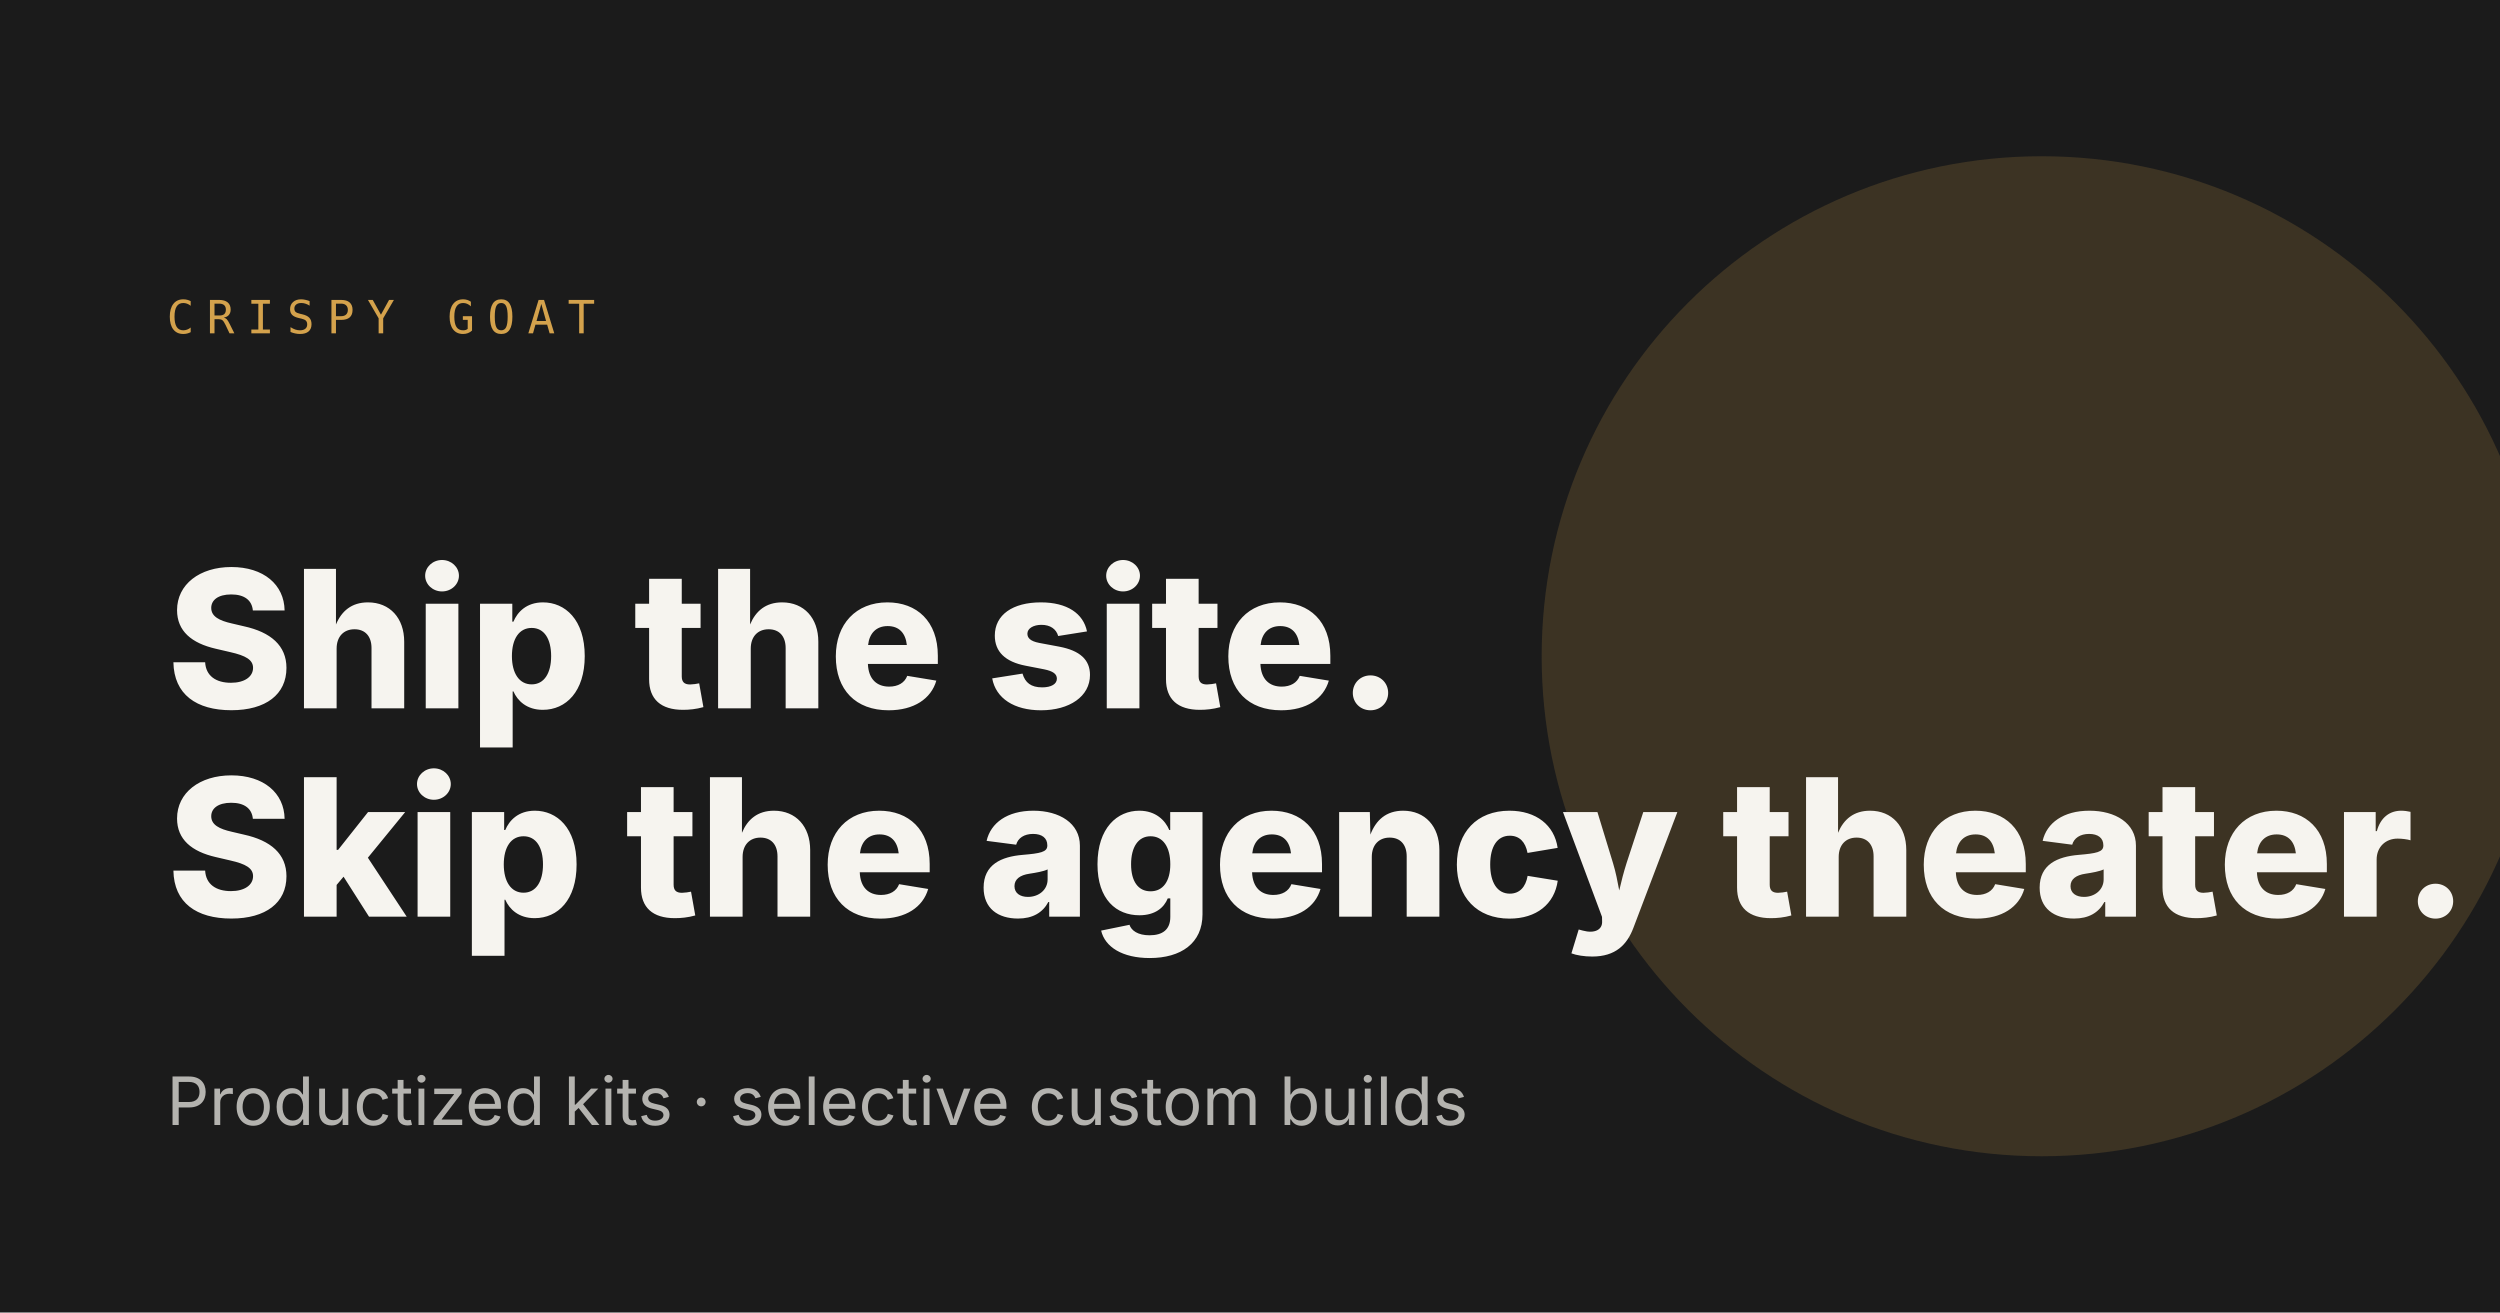
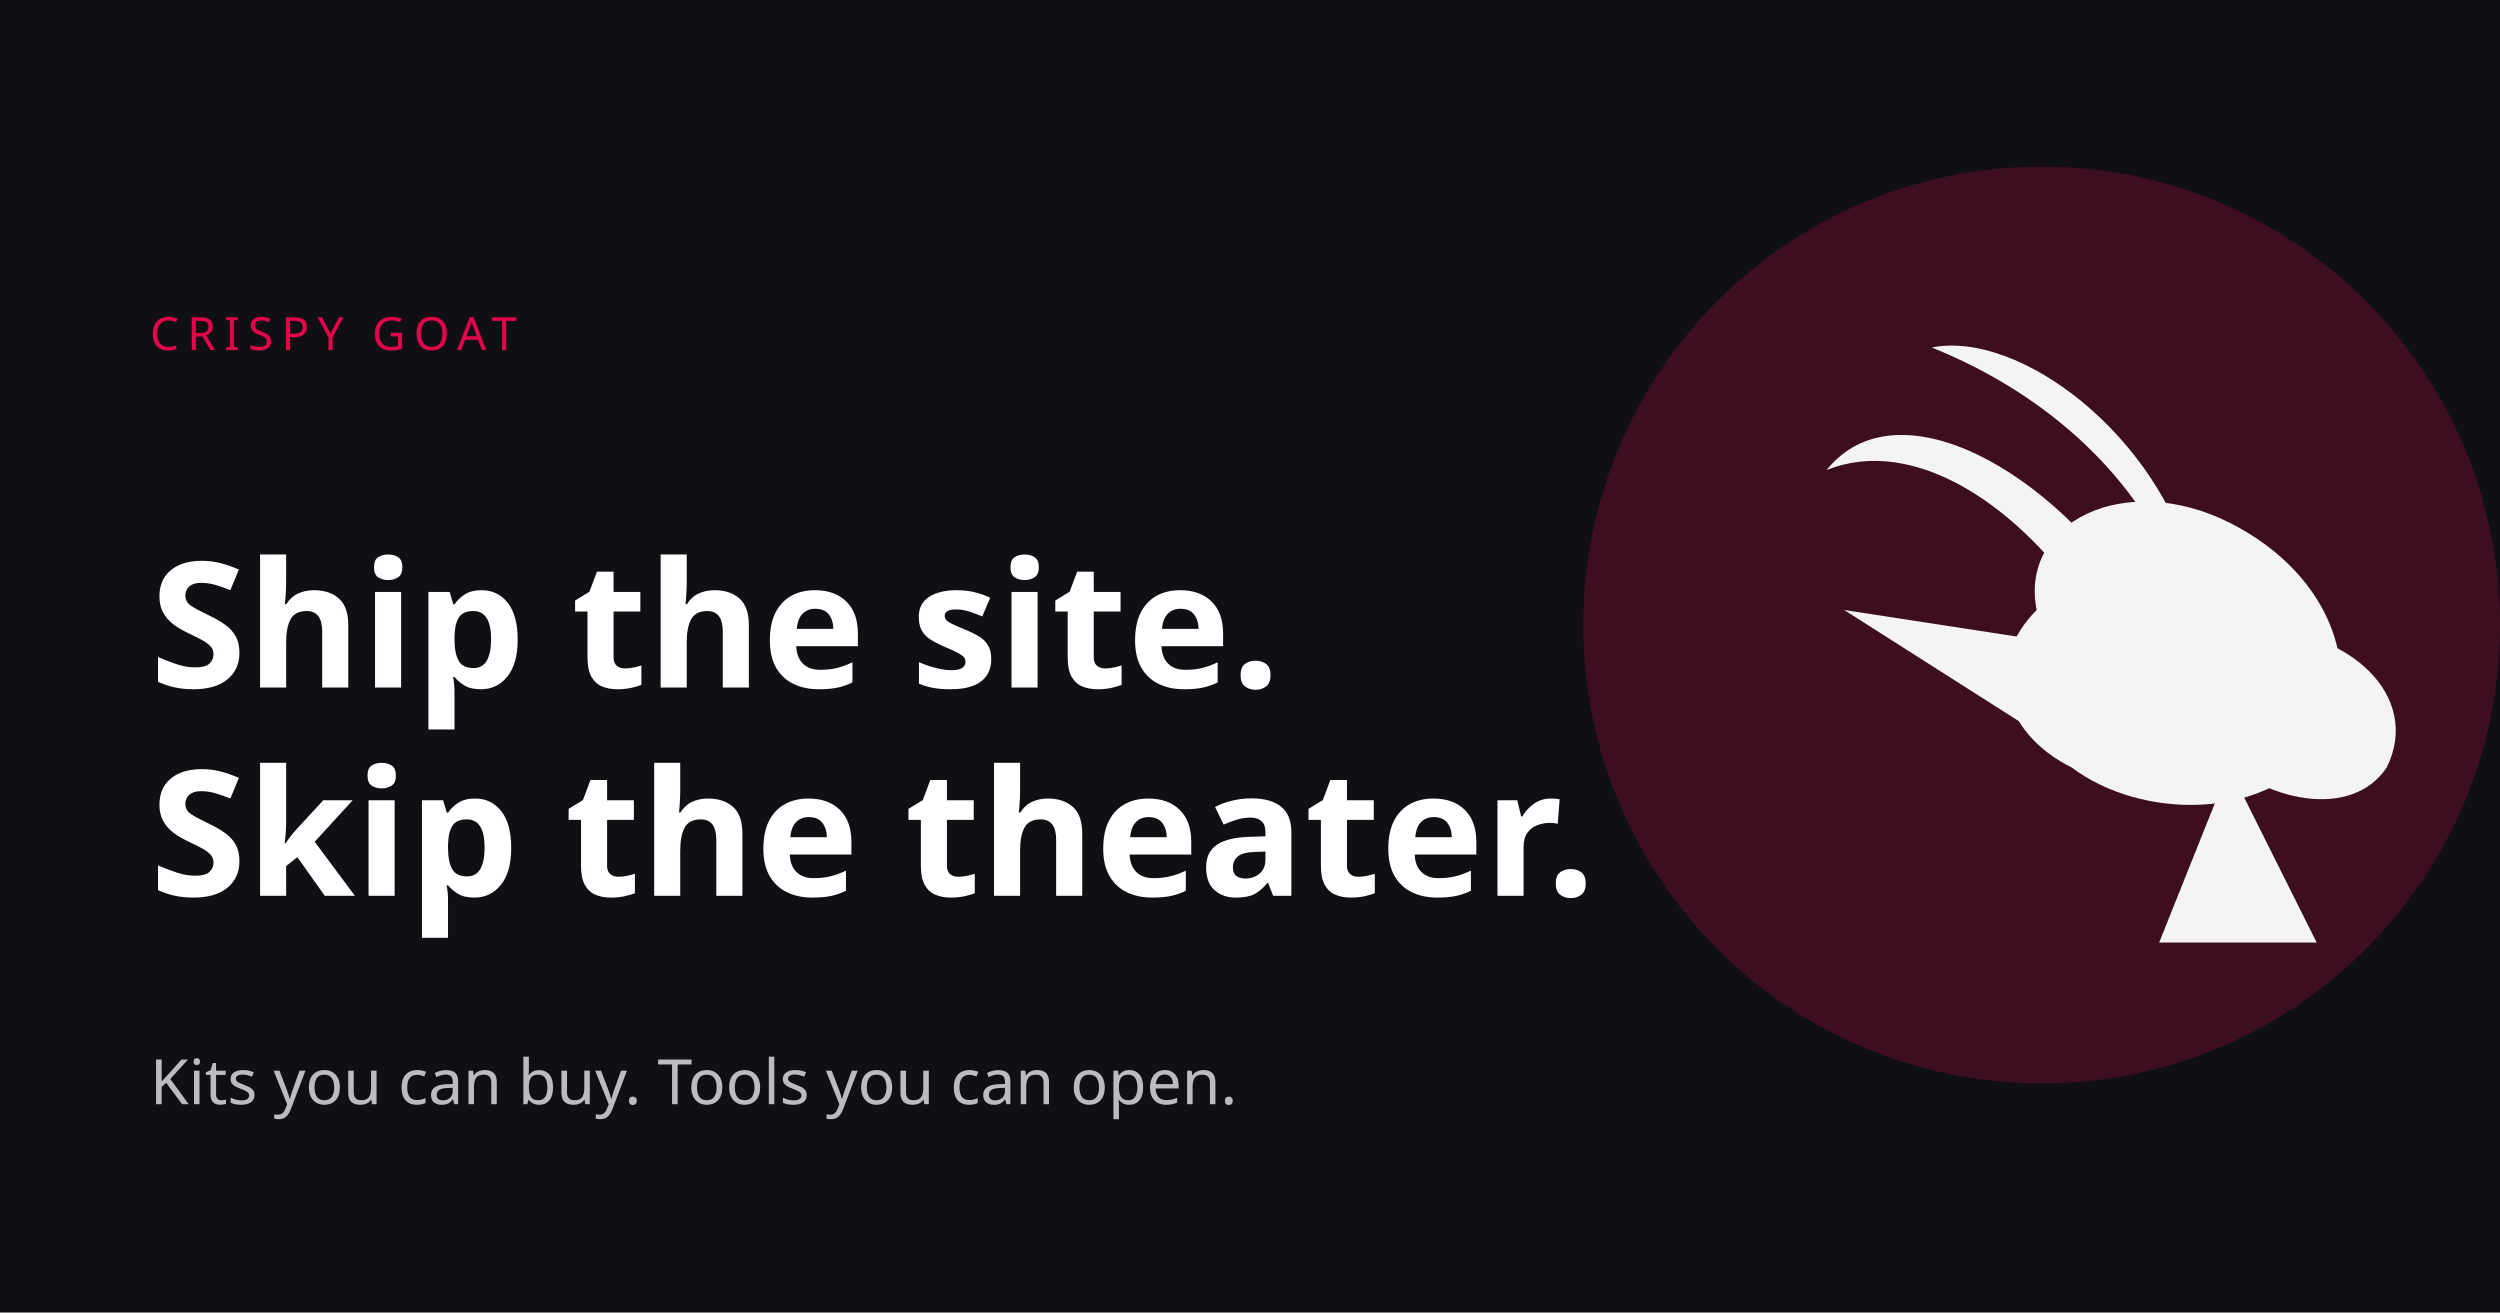
<svg xmlns="http://www.w3.org/2000/svg" viewBox="0 0 1200 630">
-   <rect width="1200" height="630" fill="#1B1B1B" />
-   <circle cx="980" cy="315" r="240" fill="#D4A24C" fill-opacity="0.18" />
-   <text x="80" y="160" font-family="ui-monospace, monospace" font-size="22" letter-spacing="6" fill="#D4A24C">CRISPY GOAT</text>
-   <text x="80" y="340" font-family="Inter, system-ui, sans-serif" font-size="92" font-weight="800" fill="#F6F4EF">Ship the site.</text>
-   <text x="80" y="440" font-family="Inter, system-ui, sans-serif" font-size="92" font-weight="800" fill="#F6F4EF">Skip the agency theater.</text>
-   <text x="80" y="540" font-family="Inter, system-ui, sans-serif" font-size="32" fill="#F6F4EF" fill-opacity="0.7">Productized kits · selective custom builds</text>
+   <rect width="1200" height="630" fill="#101014" />
+   <circle cx="980" cy="300" r="220" fill="#E1064A" fill-opacity="0.22" />
+   <g transform="translate(860 150) scale(4.2)" fill="#F4F4F5">
+     <path d="M40 34C30 18 12 8 4 18C14 14 26 22 34 34Z" />
+     <path d="M46 30C42 14 26 2 16 4C26 8 38 16 44 30Z" />
+     <path d="M32 38L6 34L28 48Z" />
+     <path d="M28 34C26 24 38 18 50 24C62 30 66 42 60 50C54 58 40 58 32 52C24 48 22 40 28 34Z" />
+     <path d="M52 36C64 36 72 44 68 52C64 58 54 56 48 50Z" />
+     <path d="M50 52L60 72L42 72Z" />
+   </g>
+   <text x="72" y="168" font-family="ui-sans-serif, system-ui, sans-serif" font-size="22" letter-spacing="4" fill="#E1064A">CRISPY GOAT</text>
+   <text x="72" y="330" font-family="ui-sans-serif, system-ui, sans-serif" font-size="84" font-weight="700" fill="#FFFFFF">Ship the site.</text>
+   <text x="72" y="430" font-family="ui-sans-serif, system-ui, sans-serif" font-size="84" font-weight="700" fill="#FFFFFF">Skip the theater.</text>
+   <text x="72" y="530" font-family="ui-sans-serif, system-ui, sans-serif" font-size="30" fill="#FFFFFF" fill-opacity="0.72">Kits you can buy. Tools you can open.</text>
</svg>
